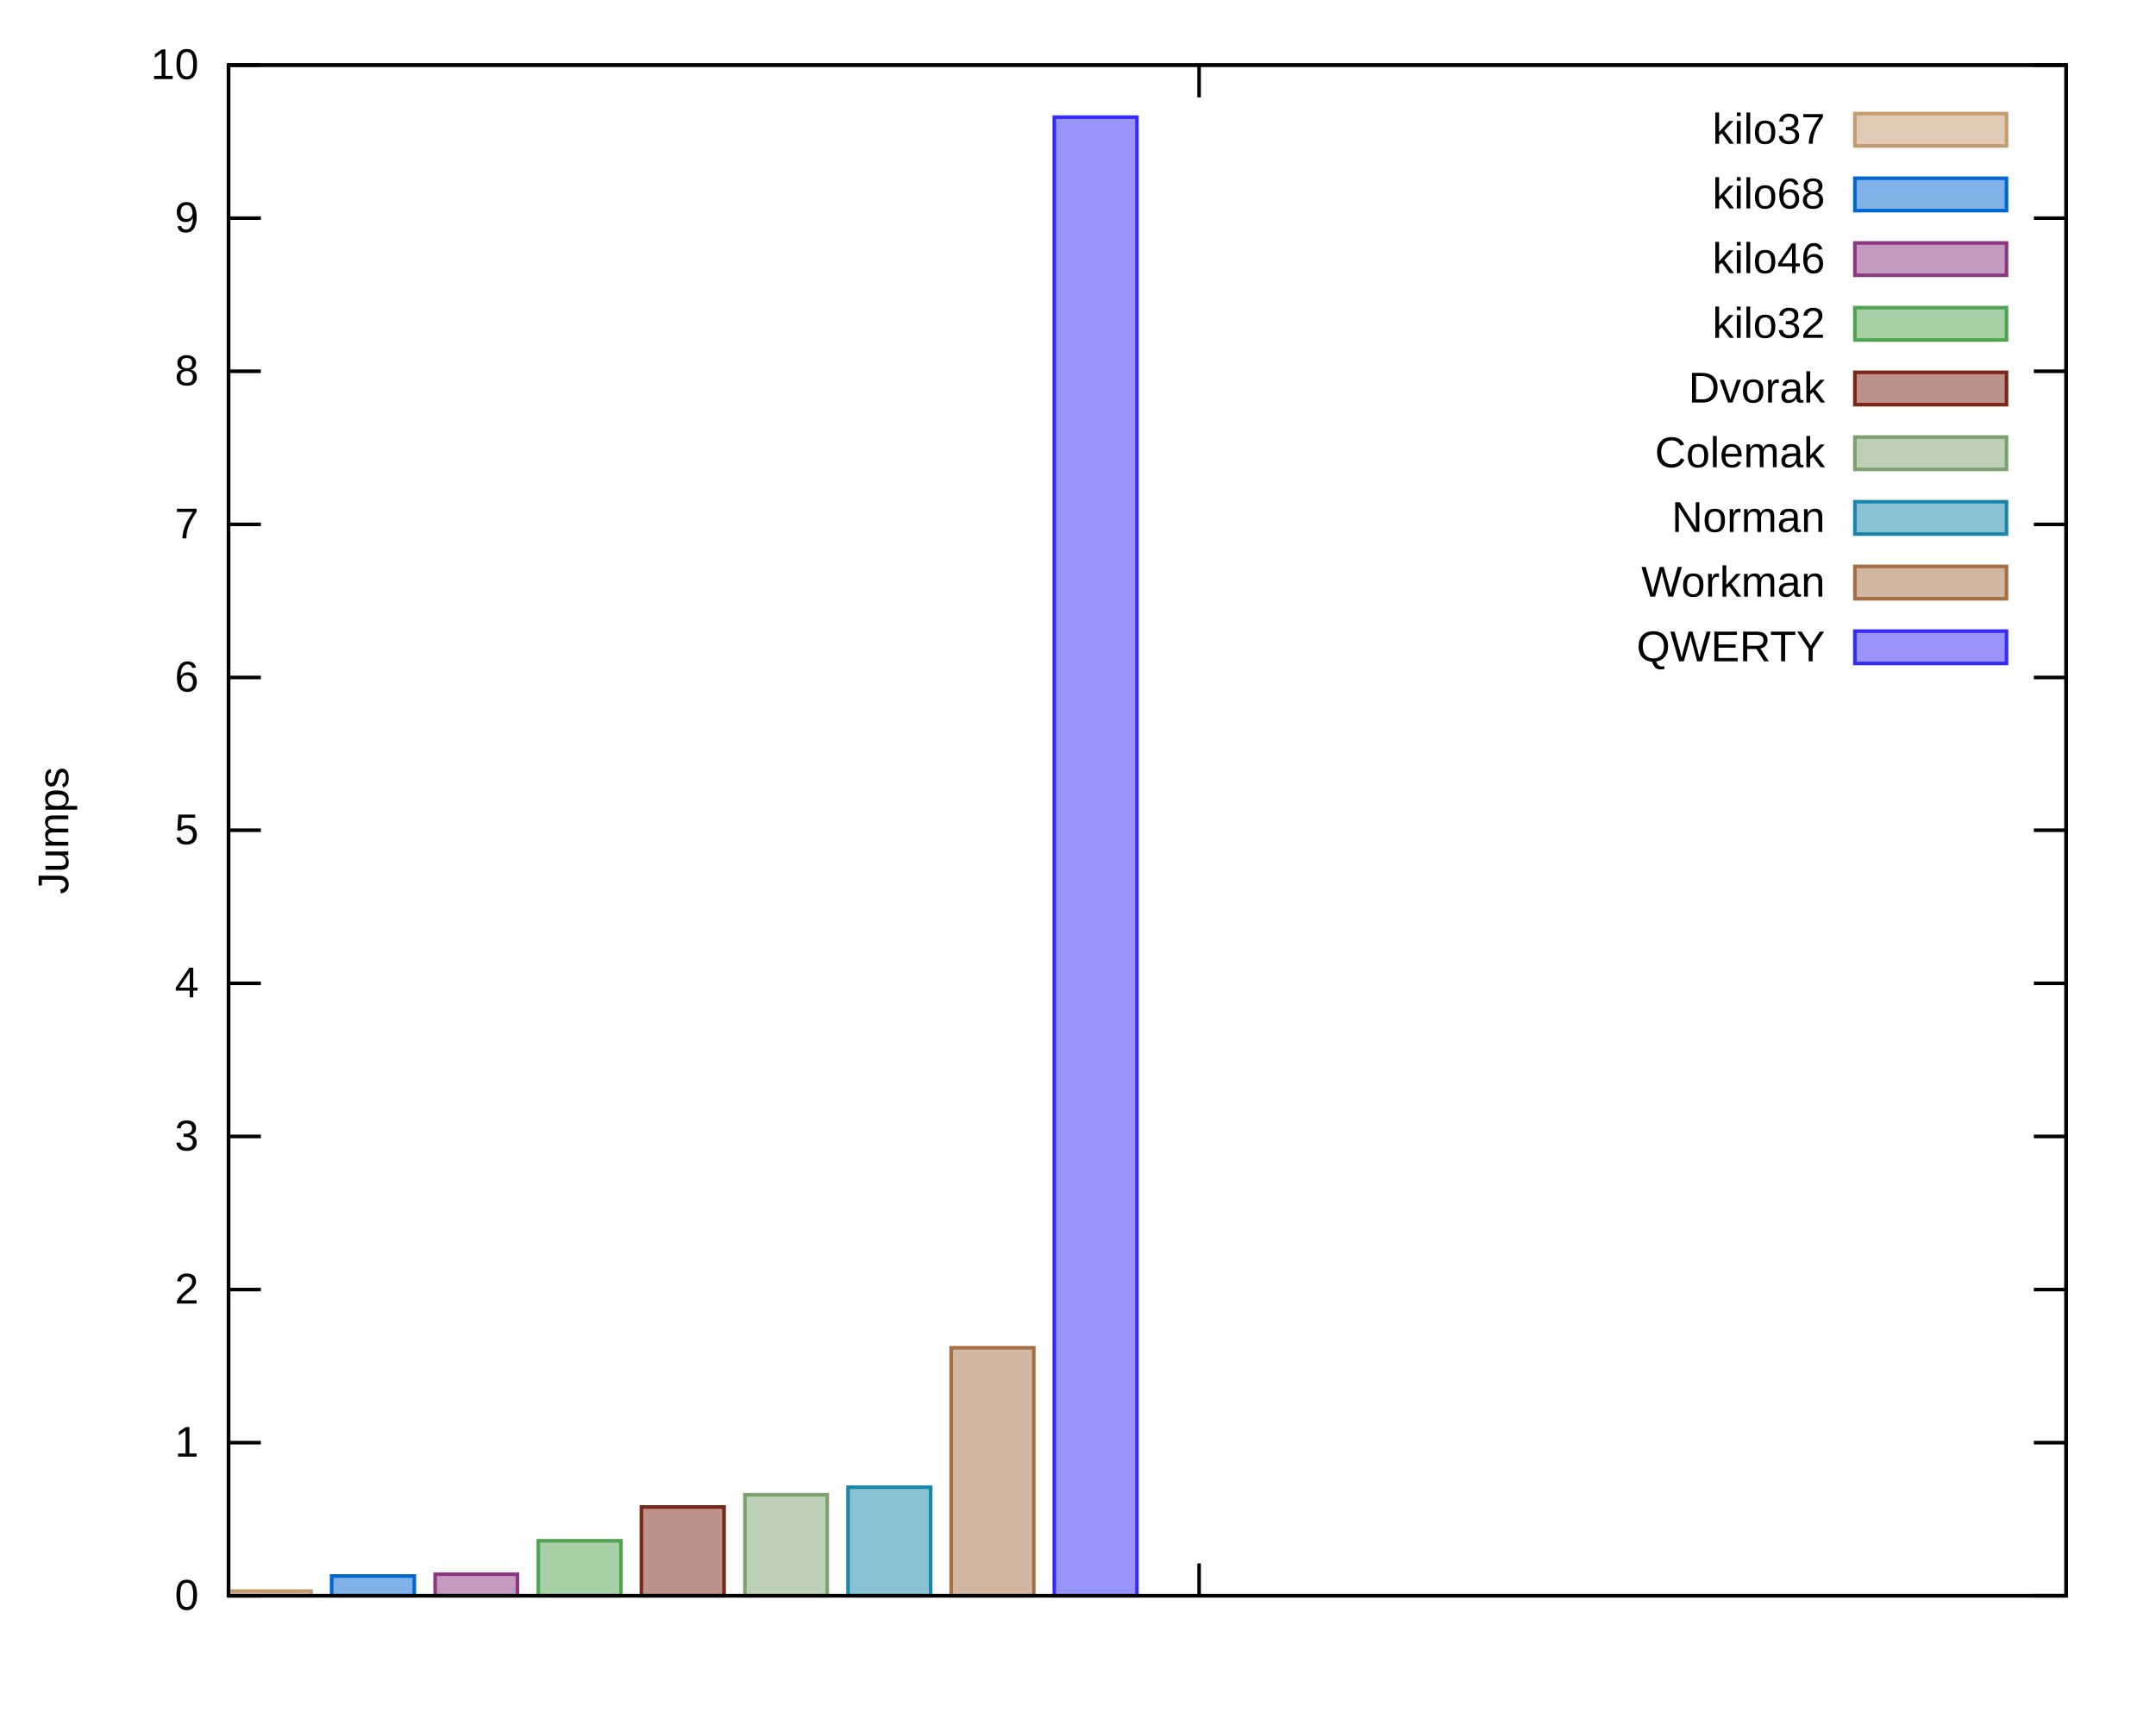
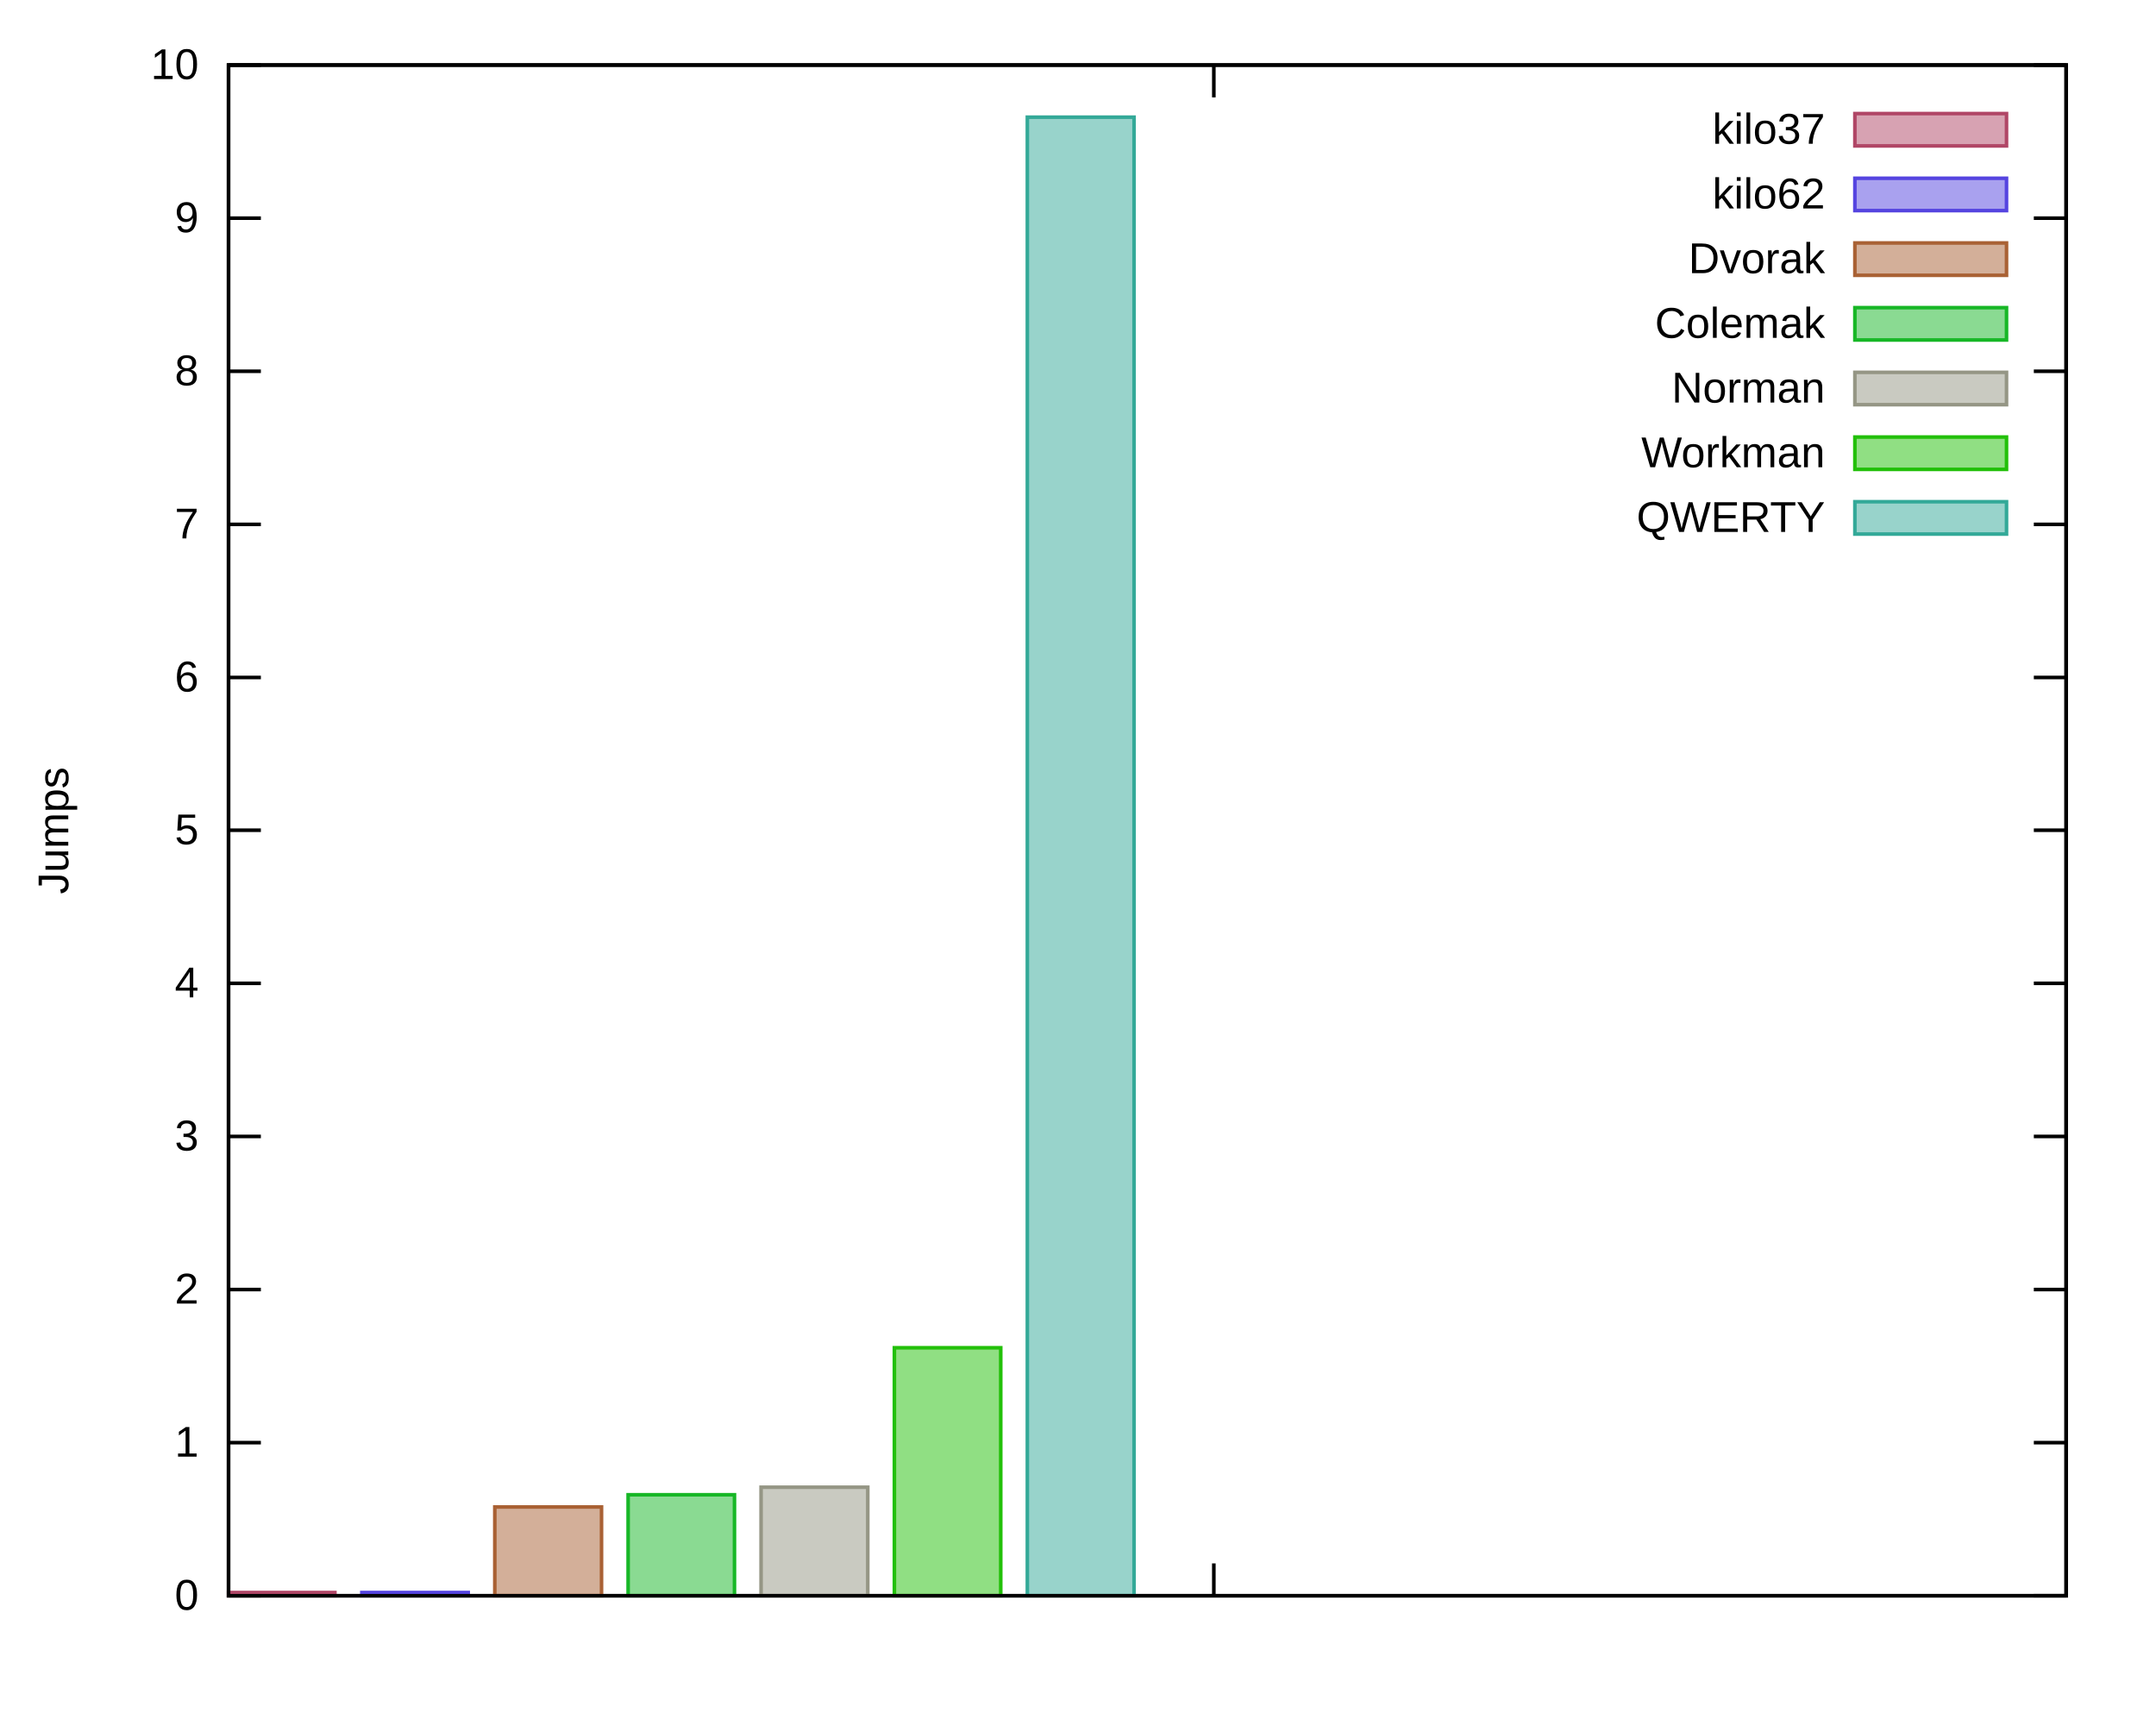
<svg xmlns="http://www.w3.org/2000/svg" xmlns:xlink="http://www.w3.org/1999/xlink" width="600" height="480" viewBox="0 0 600 480">
  <g id="gnuplot_canvas">
    <rect x="0" y="0" width="600" height="480" fill="none" />
    <defs>
      <circle id="gpDot" r="0.5" stroke-width="0.5" stroke="currentColor" />
      <path id="gpPt0" stroke-width="0.222" stroke="currentColor" d="M-1,0 h2 M0,-1 v2" />
      <path id="gpPt1" stroke-width="0.222" stroke="currentColor" d="M-1,-1 L1,1 M1,-1 L-1,1" />
      <path id="gpPt2" stroke-width="0.222" stroke="currentColor" d="M-1,0 L1,0 M0,-1 L0,1 M-1,-1 L1,1 M-1,1 L1,-1" />
      <rect id="gpPt3" stroke-width="0.222" stroke="currentColor" x="-1" y="-1" width="2" height="2" />
      <rect id="gpPt4" stroke-width="0.222" stroke="currentColor" fill="currentColor" x="-1" y="-1" width="2" height="2" />
      <circle id="gpPt5" stroke-width="0.222" stroke="currentColor" cx="0" cy="0" r="1" />
      <use xlink:href="#gpPt5" id="gpPt6" fill="currentColor" stroke="none" />
      <path id="gpPt7" stroke-width="0.222" stroke="currentColor" d="M0,-1.33 L-1.33,0.67 L1.33,0.67 z" />
      <use xlink:href="#gpPt7" id="gpPt8" fill="currentColor" stroke="none" />
      <use xlink:href="#gpPt7" id="gpPt9" stroke="currentColor" transform="rotate(180)" />
      <use xlink:href="#gpPt9" id="gpPt10" fill="currentColor" stroke="none" />
      <use xlink:href="#gpPt3" id="gpPt11" stroke="currentColor" transform="rotate(45)" />
      <use xlink:href="#gpPt11" id="gpPt12" fill="currentColor" stroke="none" />
      <path id="gpPt13" stroke-width="0.222" stroke="currentColor" d="M0,1.330 L1.265,0.411 L0.782,-1.067 L-0.782,-1.076 L-1.265,0.411 z" />
      <use xlink:href="#gpPt13" id="gpPt14" fill="currentColor" stroke="none" />
      <filter id="textbox" filterUnits="objectBoundingBox" x="0" y="0" height="1" width="1">
        <feFlood flood-color="white" flood-opacity="1" result="bgnd" />
        <feComposite in="SourceGraphic" in2="bgnd" operator="atop" />
      </filter>
      <filter id="greybox" filterUnits="objectBoundingBox" x="0" y="0" height="1" width="1">
        <feFlood flood-color="lightgrey" flood-opacity="1" result="grey" />
        <feComposite in="SourceGraphic" in2="grey" operator="atop" />
      </filter>
    </defs>
    <g fill="none" color="white" stroke="currentColor" stroke-width="1.00" stroke-linecap="butt" stroke-linejoin="miter">
</g>
    <g fill="none" color="black" stroke="currentColor" stroke-width="1.00" stroke-linecap="butt" stroke-linejoin="miter">
      <path stroke="black" d="M63.6,444.0 L72.6,444.0 M575.0,444.0 L566.0,444.0  " />
      <g transform="translate(55.3,447.9)" stroke="none" fill="black" font-family="Arial" font-size="12.00" text-anchor="end">
        <text>
          <tspan font-family="Arial"> 0</tspan>
        </text>
      </g>
    </g>
    <g fill="none" color="black" stroke="currentColor" stroke-width="1.00" stroke-linecap="butt" stroke-linejoin="miter">
      <path stroke="black" d="M63.6,401.4 L72.6,401.4 M575.0,401.4 L566.0,401.4  " />
      <g transform="translate(55.3,405.3)" stroke="none" fill="black" font-family="Arial" font-size="12.00" text-anchor="end">
        <text>
          <tspan font-family="Arial"> 1</tspan>
        </text>
      </g>
    </g>
    <g fill="none" color="black" stroke="currentColor" stroke-width="1.00" stroke-linecap="butt" stroke-linejoin="miter">
      <path stroke="black" d="M63.6,358.8 L72.6,358.8 M575.0,358.8 L566.0,358.8  " />
      <g transform="translate(55.3,362.7)" stroke="none" fill="black" font-family="Arial" font-size="12.00" text-anchor="end">
        <text>
          <tspan font-family="Arial"> 2</tspan>
        </text>
      </g>
    </g>
    <g fill="none" color="black" stroke="currentColor" stroke-width="1.00" stroke-linecap="butt" stroke-linejoin="miter">
      <path stroke="black" d="M63.6,316.2 L72.6,316.2 M575.0,316.2 L566.0,316.2  " />
      <g transform="translate(55.3,320.1)" stroke="none" fill="black" font-family="Arial" font-size="12.00" text-anchor="end">
        <text>
          <tspan font-family="Arial"> 3</tspan>
        </text>
      </g>
    </g>
    <g fill="none" color="black" stroke="currentColor" stroke-width="1.00" stroke-linecap="butt" stroke-linejoin="miter">
      <path stroke="black" d="M63.6,273.6 L72.6,273.6 M575.0,273.6 L566.0,273.6  " />
      <g transform="translate(55.3,277.5)" stroke="none" fill="black" font-family="Arial" font-size="12.00" text-anchor="end">
        <text>
          <tspan font-family="Arial"> 4</tspan>
        </text>
      </g>
    </g>
    <g fill="none" color="black" stroke="currentColor" stroke-width="1.00" stroke-linecap="butt" stroke-linejoin="miter">
      <path stroke="black" d="M63.6,231.0 L72.6,231.0 M575.0,231.0 L566.0,231.0  " />
      <g transform="translate(55.3,234.9)" stroke="none" fill="black" font-family="Arial" font-size="12.00" text-anchor="end">
        <text>
          <tspan font-family="Arial"> 5</tspan>
        </text>
      </g>
    </g>
    <g fill="none" color="black" stroke="currentColor" stroke-width="1.00" stroke-linecap="butt" stroke-linejoin="miter">
      <path stroke="black" d="M63.6,188.5 L72.6,188.5 M575.0,188.5 L566.0,188.5  " />
      <g transform="translate(55.3,192.4)" stroke="none" fill="black" font-family="Arial" font-size="12.00" text-anchor="end">
        <text>
          <tspan font-family="Arial"> 6</tspan>
        </text>
      </g>
    </g>
    <g fill="none" color="black" stroke="currentColor" stroke-width="1.00" stroke-linecap="butt" stroke-linejoin="miter">
      <path stroke="black" d="M63.6,145.9 L72.6,145.9 M575.0,145.9 L566.0,145.9  " />
      <g transform="translate(55.3,149.8)" stroke="none" fill="black" font-family="Arial" font-size="12.00" text-anchor="end">
        <text>
          <tspan font-family="Arial"> 7</tspan>
        </text>
      </g>
    </g>
    <g fill="none" color="black" stroke="currentColor" stroke-width="1.00" stroke-linecap="butt" stroke-linejoin="miter">
      <path stroke="black" d="M63.6,103.3 L72.6,103.3 M575.0,103.3 L566.0,103.3  " />
      <g transform="translate(55.3,107.2)" stroke="none" fill="black" font-family="Arial" font-size="12.00" text-anchor="end">
        <text>
          <tspan font-family="Arial"> 8</tspan>
        </text>
      </g>
    </g>
    <g fill="none" color="black" stroke="currentColor" stroke-width="1.00" stroke-linecap="butt" stroke-linejoin="miter">
      <path stroke="black" d="M63.6,60.7 L72.6,60.7 M575.0,60.7 L566.0,60.7  " />
      <g transform="translate(55.3,64.6)" stroke="none" fill="black" font-family="Arial" font-size="12.00" text-anchor="end">
        <text>
          <tspan font-family="Arial"> 9</tspan>
        </text>
      </g>
    </g>
    <g fill="none" color="black" stroke="currentColor" stroke-width="1.00" stroke-linecap="butt" stroke-linejoin="miter">
      <path stroke="black" d="M63.6,18.1 L72.6,18.1 M575.0,18.1 L566.0,18.1  " />
      <g transform="translate(55.3,22.0)" stroke="none" fill="black" font-family="Arial" font-size="12.00" text-anchor="end">
        <text>
          <tspan font-family="Arial"> 10</tspan>
        </text>
      </g>
    </g>
    <g fill="none" color="black" stroke="currentColor" stroke-width="1.00" stroke-linecap="butt" stroke-linejoin="miter">
-       <path stroke="black" d="M333.7,444.0 L333.7,435.0 M333.7,18.1 L333.7,27.1  " />
-       <g transform="translate(333.7,465.9)" stroke="none" fill="black" font-family="Arial" font-size="12.00" text-anchor="middle">
+       <path stroke="black" d="M337.8,444.0 L337.8,435.0 M337.8,18.1 L337.8,27.1  " />
+       <g transform="translate(337.8,465.9)" stroke="none" fill="black" font-family="Arial" font-size="12.00" text-anchor="middle">
        <text />
      </g>
    </g>
    <g fill="none" color="black" stroke="currentColor" stroke-width="1.00" stroke-linecap="butt" stroke-linejoin="miter">
</g>
    <g fill="none" color="black" stroke="currentColor" stroke-width="1.00" stroke-linecap="butt" stroke-linejoin="miter">
      <path stroke="black" d="M63.6,18.1 L63.6,444.0 L575.0,444.0 L575.0,18.1 L63.6,18.1 Z  " />
    </g>
    <g fill="none" color="black" stroke="currentColor" stroke-width="1.00" stroke-linecap="butt" stroke-linejoin="miter">
      <g transform="translate(19.0,231.1) rotate(270)" stroke="none" fill="black" font-family="Arial" font-size="12.00" text-anchor="middle">
        <text>
          <tspan font-family="Arial">Jumps</tspan>
        </text>
      </g>
    </g>
    <g fill="none" color="black" stroke="currentColor" stroke-width="1.00" stroke-linecap="butt" stroke-linejoin="miter">
</g>
    <g id="gnuplot_plot_1">
      <g fill="none" color="black" stroke="currentColor" stroke-width="1.00" stroke-linecap="butt" stroke-linejoin="miter">
        <g transform="translate(507.9,40.0)" stroke="none" fill="black" font-family="Arial" font-size="12.00" text-anchor="end">
          <text>
            <tspan font-family="Arial">kilo37</tspan>
          </text>
        </g>
      </g>
      <g fill="none" color="black" stroke="currentColor" stroke-width="1.00" stroke-linecap="butt" stroke-linejoin="miter">
        <g stroke="none" shape-rendering="crispEdges">
-           <polygon fill="rgb(195, 155, 111)" fill-opacity="0.5" points="516.2,40.6 558.4,40.6 558.4,31.6 516.2,31.6 " />
-         </g>
-         <path stroke="rgb(195, 155, 111)" d="M516.2,40.6 L558.4,40.6 L558.4,31.6 L516.2,31.6 L516.2,40.6 Z  " />
-       </g>
-       <g fill="none" color="black" stroke="currentColor" stroke-width="1.00" stroke-linecap="butt" stroke-linejoin="miter">
-         <g stroke="none" shape-rendering="crispEdges">
-           <polygon fill="rgb(195, 155, 111)" fill-opacity="0.5" points="63.6,444.0 86.7,444.0 86.7,442.6 63.6,442.6 " />
-         </g>
-         <path stroke="rgb(195, 155, 111)" d="M63.6,444.0 L63.6,442.7 L86.6,442.7 L86.6,444.0 L63.6,444.0 Z  " />
+           <polygon fill="rgb(176,  70, 102)" fill-opacity="0.5" points="516.2,40.6 558.4,40.6 558.4,31.6 516.2,31.6 " />
+         </g>
+         <path stroke="rgb(176,  70, 102)" d="M516.2,40.6 L558.4,40.6 L558.4,31.6 L516.2,31.6 L516.2,40.6 Z  " />
+       </g>
+       <g fill="none" color="black" stroke="currentColor" stroke-width="1.00" stroke-linecap="butt" stroke-linejoin="miter">
+         <g stroke="none" shape-rendering="crispEdges">
+           <polygon fill="rgb(176,  70, 102)" fill-opacity="0.5" points="63.6,444.0 93.3,444.0 93.3,443.0 63.6,443.0 " />
+         </g>
+         <path stroke="rgb(176,  70, 102)" d="M63.6,444.0 L63.6,443.1 L93.2,443.1 L93.2,444.0 L63.6,444.0 Z  " />
      </g>
    </g>
    <g id="gnuplot_plot_2">
      <g fill="none" color="black" stroke="currentColor" stroke-width="1.00" stroke-linecap="butt" stroke-linejoin="miter">
        <g transform="translate(507.9,58.0)" stroke="none" fill="black" font-family="Arial" font-size="12.00" text-anchor="end">
          <text>
-             <tspan font-family="Arial">kilo68</tspan>
-           </text>
-         </g>
-       </g>
-       <g fill="none" color="black" stroke="currentColor" stroke-width="1.00" stroke-linecap="butt" stroke-linejoin="miter">
-         <g stroke="none" shape-rendering="crispEdges">
-           <polygon fill="rgb(  2, 102, 208)" fill-opacity="0.5" points="516.2,58.6 558.4,58.6 558.4,49.6 516.2,49.6 " />
-         </g>
-         <path stroke="rgb(  2, 102, 208)" d="M516.2,58.6 L558.4,58.6 L558.4,49.6 L516.2,49.6 L516.2,58.6 Z  " />
-       </g>
-       <g fill="none" color="black" stroke="currentColor" stroke-width="1.00" stroke-linecap="butt" stroke-linejoin="miter">
-         <g stroke="none" shape-rendering="crispEdges">
-           <polygon fill="rgb(  2, 102, 208)" fill-opacity="0.5" points="92.3,444.0 115.4,444.0 115.4,438.4 92.3,438.4 " />
-         </g>
-         <path stroke="rgb(  2, 102, 208)" d="M92.3,444.0 L92.3,438.5 L115.3,438.5 L115.3,444.0 L92.3,444.0 Z  " />
+             <tspan font-family="Arial">kilo62</tspan>
+           </text>
+         </g>
+       </g>
+       <g fill="none" color="black" stroke="currentColor" stroke-width="1.00" stroke-linecap="butt" stroke-linejoin="miter">
+         <g stroke="none" shape-rendering="crispEdges">
+           <polygon fill="rgb( 85,  68, 224)" fill-opacity="0.5" points="516.2,58.6 558.4,58.6 558.4,49.6 516.2,49.6 " />
+         </g>
+         <path stroke="rgb( 85,  68, 224)" d="M516.2,58.6 L558.4,58.6 L558.4,49.6 L516.2,49.6 L516.2,58.6 Z  " />
+       </g>
+       <g fill="none" color="black" stroke="currentColor" stroke-width="1.00" stroke-linecap="butt" stroke-linejoin="miter">
+         <g stroke="none" shape-rendering="crispEdges">
+           <polygon fill="rgb( 85,  68, 224)" fill-opacity="0.5" points="100.7,444.0 130.4,444.0 130.4,443.0 100.7,443.0 " />
+         </g>
+         <path stroke="rgb( 85,  68, 224)" d="M100.7,444.0 L100.7,443.1 L130.3,443.1 L130.3,444.0 L100.7,444.0 Z  " />
      </g>
    </g>
    <g id="gnuplot_plot_3">
      <g fill="none" color="black" stroke="currentColor" stroke-width="1.00" stroke-linecap="butt" stroke-linejoin="miter">
        <g transform="translate(507.9,76.0)" stroke="none" fill="black" font-family="Arial" font-size="12.00" text-anchor="end">
          <text>
-             <tspan font-family="Arial">kilo46</tspan>
-           </text>
-         </g>
-       </g>
-       <g fill="none" color="black" stroke="currentColor" stroke-width="1.00" stroke-linecap="butt" stroke-linejoin="miter">
-         <g stroke="none" shape-rendering="crispEdges">
-           <polygon fill="rgb(139,  56, 129)" fill-opacity="0.5" points="516.2,76.6 558.4,76.6 558.4,67.6 516.2,67.6 " />
-         </g>
-         <path stroke="rgb(139,  56, 129)" d="M516.2,76.6 L558.4,76.6 L558.4,67.6 L516.2,67.6 L516.2,76.6 Z  " />
-       </g>
-       <g fill="none" color="black" stroke="currentColor" stroke-width="1.00" stroke-linecap="butt" stroke-linejoin="miter">
-         <g stroke="none" shape-rendering="crispEdges">
-           <polygon fill="rgb(139,  56, 129)" fill-opacity="0.5" points="121.1,444.0 144.1,444.0 144.1,437.9 121.1,437.9 " />
-         </g>
-         <path stroke="rgb(139,  56, 129)" d="M121.1,444.0 L121.1,438.0 L144.0,438.0 L144.0,444.0 L121.1,444.0 Z  " />
+             <tspan font-family="Arial">Dvorak</tspan>
+           </text>
+         </g>
+       </g>
+       <g fill="none" color="black" stroke="currentColor" stroke-width="1.00" stroke-linecap="butt" stroke-linejoin="miter">
+         <g stroke="none" shape-rendering="crispEdges">
+           <polygon fill="rgb(169,  97,  52)" fill-opacity="0.5" points="516.2,76.6 558.4,76.6 558.4,67.6 516.2,67.6 " />
+         </g>
+         <path stroke="rgb(169,  97,  52)" d="M516.2,76.6 L558.4,76.6 L558.4,67.6 L516.2,67.6 L516.2,76.6 Z  " />
+       </g>
+       <g fill="none" color="black" stroke="currentColor" stroke-width="1.00" stroke-linecap="butt" stroke-linejoin="miter">
+         <g stroke="none" shape-rendering="crispEdges">
+           <polygon fill="rgb(169,  97,  52)" fill-opacity="0.5" points="137.7,444.0 167.5,444.0 167.5,419.2 137.7,419.2 " />
+         </g>
+         <path stroke="rgb(169,  97,  52)" d="M137.7,444.0 L137.7,419.3 L167.4,419.3 L167.4,444.0 L137.7,444.0 Z  " />
      </g>
    </g>
    <g id="gnuplot_plot_4">
      <g fill="none" color="black" stroke="currentColor" stroke-width="1.00" stroke-linecap="butt" stroke-linejoin="miter">
        <g transform="translate(507.9,94.0)" stroke="none" fill="black" font-family="Arial" font-size="12.00" text-anchor="end">
          <text>
-             <tspan font-family="Arial">kilo32</tspan>
-           </text>
-         </g>
-       </g>
-       <g fill="none" color="black" stroke="currentColor" stroke-width="1.00" stroke-linecap="butt" stroke-linejoin="miter">
-         <g stroke="none" shape-rendering="crispEdges">
-           <polygon fill="rgb( 80, 163,  80)" fill-opacity="0.5" points="516.2,94.6 558.4,94.6 558.4,85.6 516.2,85.6 " />
-         </g>
-         <path stroke="rgb( 80, 163,  80)" d="M516.2,94.6 L558.4,94.6 L558.4,85.6 L516.2,85.6 L516.2,94.6 Z  " />
-       </g>
-       <g fill="none" color="black" stroke="currentColor" stroke-width="1.00" stroke-linecap="butt" stroke-linejoin="miter">
-         <g stroke="none" shape-rendering="crispEdges">
-           <polygon fill="rgb( 80, 163,  80)" fill-opacity="0.5" points="149.8,444.0 172.9,444.0 172.9,428.6 149.8,428.6 " />
-         </g>
-         <path stroke="rgb( 80, 163,  80)" d="M149.8,444.0 L149.8,428.7 L172.8,428.7 L172.8,444.0 L149.8,444.0 Z  " />
+             <tspan font-family="Arial">Colemak</tspan>
+           </text>
+         </g>
+       </g>
+       <g fill="none" color="black" stroke="currentColor" stroke-width="1.00" stroke-linecap="butt" stroke-linejoin="miter">
+         <g stroke="none" shape-rendering="crispEdges">
+           <polygon fill="rgb( 23, 183,  38)" fill-opacity="0.5" points="516.2,94.6 558.4,94.6 558.4,85.6 516.2,85.6 " />
+         </g>
+         <path stroke="rgb( 23, 183,  38)" d="M516.2,94.6 L558.4,94.6 L558.4,85.6 L516.2,85.6 L516.2,94.6 Z  " />
+       </g>
+       <g fill="none" color="black" stroke="currentColor" stroke-width="1.00" stroke-linecap="butt" stroke-linejoin="miter">
+         <g stroke="none" shape-rendering="crispEdges">
+           <polygon fill="rgb( 23, 183,  38)" fill-opacity="0.5" points="174.8,444.0 204.5,444.0 204.5,415.8 174.8,415.8 " />
+         </g>
+         <path stroke="rgb( 23, 183,  38)" d="M174.8,444.0 L174.8,415.9 L204.4,415.9 L204.4,444.0 L174.8,444.0 Z  " />
      </g>
    </g>
    <g id="gnuplot_plot_5">
      <g fill="none" color="black" stroke="currentColor" stroke-width="1.00" stroke-linecap="butt" stroke-linejoin="miter">
        <g transform="translate(507.9,112.0)" stroke="none" fill="black" font-family="Arial" font-size="12.00" text-anchor="end">
          <text>
-             <tspan font-family="Arial">Dvorak</tspan>
-           </text>
-         </g>
-       </g>
-       <g fill="none" color="black" stroke="currentColor" stroke-width="1.00" stroke-linecap="butt" stroke-linejoin="miter">
-         <g stroke="none" shape-rendering="crispEdges">
-           <polygon fill="rgb(122,  39,  23)" fill-opacity="0.5" points="516.2,112.6 558.4,112.6 558.4,103.6 516.2,103.6 " />
-         </g>
-         <path stroke="rgb(122,  39,  23)" d="M516.2,112.6 L558.4,112.6 L558.4,103.6 L516.2,103.6 L516.2,112.6 Z  " />
-       </g>
-       <g fill="none" color="black" stroke="currentColor" stroke-width="1.00" stroke-linecap="butt" stroke-linejoin="miter">
-         <g stroke="none" shape-rendering="crispEdges">
-           <polygon fill="rgb(122,  39,  23)" fill-opacity="0.5" points="178.5,444.0 201.6,444.0 201.6,419.2 178.5,419.2 " />
-         </g>
-         <path stroke="rgb(122,  39,  23)" d="M178.5,444.0 L178.5,419.3 L201.5,419.3 L201.5,444.0 L178.5,444.0 Z  " />
+             <tspan font-family="Arial">Norman</tspan>
+           </text>
+         </g>
+       </g>
+       <g fill="none" color="black" stroke="currentColor" stroke-width="1.00" stroke-linecap="butt" stroke-linejoin="miter">
+         <g stroke="none" shape-rendering="crispEdges">
+           <polygon fill="rgb(149, 150, 133)" fill-opacity="0.5" points="516.2,112.6 558.4,112.6 558.4,103.6 516.2,103.6 " />
+         </g>
+         <path stroke="rgb(149, 150, 133)" d="M516.2,112.6 L558.4,112.6 L558.4,103.6 L516.2,103.6 L516.2,112.6 Z  " />
+       </g>
+       <g fill="none" color="black" stroke="currentColor" stroke-width="1.00" stroke-linecap="butt" stroke-linejoin="miter">
+         <g stroke="none" shape-rendering="crispEdges">
+           <polygon fill="rgb(149, 150, 133)" fill-opacity="0.5" points="211.8,444.0 241.6,444.0 241.6,413.7 211.8,413.7 " />
+         </g>
+         <path stroke="rgb(149, 150, 133)" d="M211.8,444.0 L211.8,413.8 L241.5,413.8 L241.5,444.0 L211.8,444.0 Z  " />
      </g>
    </g>
    <g id="gnuplot_plot_6">
      <g fill="none" color="black" stroke="currentColor" stroke-width="1.00" stroke-linecap="butt" stroke-linejoin="miter">
        <g transform="translate(507.9,130.0)" stroke="none" fill="black" font-family="Arial" font-size="12.00" text-anchor="end">
          <text>
-             <tspan font-family="Arial">Colemak</tspan>
-           </text>
-         </g>
-       </g>
-       <g fill="none" color="black" stroke="currentColor" stroke-width="1.00" stroke-linecap="butt" stroke-linejoin="miter">
-         <g stroke="none" shape-rendering="crispEdges">
-           <polygon fill="rgb(125, 160, 111)" fill-opacity="0.5" points="516.2,130.6 558.4,130.6 558.4,121.6 516.2,121.6 " />
-         </g>
-         <path stroke="rgb(125, 160, 111)" d="M516.2,130.6 L558.4,130.6 L558.4,121.6 L516.2,121.6 L516.2,130.6 Z  " />
-       </g>
-       <g fill="none" color="black" stroke="currentColor" stroke-width="1.00" stroke-linecap="butt" stroke-linejoin="miter">
-         <g stroke="none" shape-rendering="crispEdges">
-           <polygon fill="rgb(125, 160, 111)" fill-opacity="0.5" points="207.3,444.0 230.3,444.0 230.3,415.8 207.3,415.8 " />
-         </g>
-         <path stroke="rgb(125, 160, 111)" d="M207.3,444.0 L207.3,415.9 L230.2,415.9 L230.2,444.0 L207.3,444.0 Z  " />
+             <tspan font-family="Arial">Workman</tspan>
+           </text>
+         </g>
+       </g>
+       <g fill="none" color="black" stroke="currentColor" stroke-width="1.00" stroke-linecap="butt" stroke-linejoin="miter">
+         <g stroke="none" shape-rendering="crispEdges">
+           <polygon fill="rgb( 34, 192,   9)" fill-opacity="0.5" points="516.2,130.6 558.4,130.6 558.4,121.6 516.2,121.6 " />
+         </g>
+         <path stroke="rgb( 34, 192,   9)" d="M516.2,130.6 L558.4,130.6 L558.4,121.6 L516.2,121.6 L516.2,130.6 Z  " />
+       </g>
+       <g fill="none" color="black" stroke="currentColor" stroke-width="1.00" stroke-linecap="butt" stroke-linejoin="miter">
+         <g stroke="none" shape-rendering="crispEdges">
+           <polygon fill="rgb( 34, 192,   9)" fill-opacity="0.5" points="248.9,444.0 278.6,444.0 278.6,374.9 248.9,374.9 " />
+         </g>
+         <path stroke="rgb( 34, 192,   9)" d="M248.9,444.0 L248.9,375.0 L278.5,375.0 L278.5,444.0 L248.9,444.0 Z  " />
      </g>
    </g>
    <g id="gnuplot_plot_7">
      <g fill="none" color="black" stroke="currentColor" stroke-width="1.00" stroke-linecap="butt" stroke-linejoin="miter">
        <g transform="translate(507.9,148.0)" stroke="none" fill="black" font-family="Arial" font-size="12.00" text-anchor="end">
          <text>
-             <tspan font-family="Arial">Norman</tspan>
-           </text>
-         </g>
-       </g>
-       <g fill="none" color="black" stroke="currentColor" stroke-width="1.00" stroke-linecap="butt" stroke-linejoin="miter">
-         <g stroke="none" shape-rendering="crispEdges">
-           <polygon fill="rgb( 25, 134, 169)" fill-opacity="0.5" points="516.2,148.6 558.4,148.6 558.4,139.6 516.2,139.6 " />
-         </g>
-         <path stroke="rgb( 25, 134, 169)" d="M516.2,148.6 L558.4,148.6 L558.4,139.6 L516.2,139.6 L516.2,148.6 Z  " />
-       </g>
-       <g fill="none" color="black" stroke="currentColor" stroke-width="1.00" stroke-linecap="butt" stroke-linejoin="miter">
-         <g stroke="none" shape-rendering="crispEdges">
-           <polygon fill="rgb( 25, 134, 169)" fill-opacity="0.5" points="236.0,444.0 259.1,444.0 259.1,413.7 236.0,413.7 " />
-         </g>
-         <path stroke="rgb( 25, 134, 169)" d="M236.0,444.0 L236.0,413.8 L259.0,413.8 L259.0,444.0 L236.0,444.0 Z  " />
+             <tspan font-family="Arial">QWERTY</tspan>
+           </text>
+         </g>
+       </g>
+       <g fill="none" color="black" stroke="currentColor" stroke-width="1.00" stroke-linecap="butt" stroke-linejoin="miter">
+         <g stroke="none" shape-rendering="crispEdges">
+           <polygon fill="rgb( 51, 169, 152)" fill-opacity="0.5" points="516.2,148.6 558.4,148.6 558.4,139.6 516.2,139.6 " />
+         </g>
+         <path stroke="rgb( 51, 169, 152)" d="M516.2,148.6 L558.4,148.6 L558.4,139.6 L516.2,139.6 L516.2,148.6 Z  " />
+       </g>
+       <g fill="none" color="black" stroke="currentColor" stroke-width="1.00" stroke-linecap="butt" stroke-linejoin="miter">
+         <g stroke="none" shape-rendering="crispEdges">
+           <polygon fill="rgb( 51, 169, 152)" fill-opacity="0.5" points="285.9,444.0 315.7,444.0 315.7,32.5 285.9,32.5 " />
+         </g>
+         <path stroke="rgb( 51, 169, 152)" d="M285.9,444.0 L285.9,32.6 L315.6,32.6 L315.6,444.0 L285.9,444.0 Z  " />
      </g>
    </g>
    <g id="gnuplot_plot_8">
-       <g fill="none" color="black" stroke="currentColor" stroke-width="1.00" stroke-linecap="butt" stroke-linejoin="miter">
-         <g transform="translate(507.9,166.0)" stroke="none" fill="black" font-family="Arial" font-size="12.00" text-anchor="end">
-           <text>
-             <tspan font-family="Arial">Workman</tspan>
-           </text>
-         </g>
-       </g>
-       <g fill="none" color="black" stroke="currentColor" stroke-width="1.00" stroke-linecap="butt" stroke-linejoin="miter">
-         <g stroke="none" shape-rendering="crispEdges">
-           <polygon fill="rgb(165, 110,  68)" fill-opacity="0.5" points="516.2,166.6 558.4,166.6 558.4,157.6 516.2,157.6 " />
-         </g>
-         <path stroke="rgb(165, 110,  68)" d="M516.2,166.6 L558.4,166.6 L558.4,157.6 L516.2,157.6 L516.2,166.6 Z  " />
-       </g>
-       <g fill="none" color="black" stroke="currentColor" stroke-width="1.00" stroke-linecap="butt" stroke-linejoin="miter">
-         <g stroke="none" shape-rendering="crispEdges">
-           <polygon fill="rgb(165, 110,  68)" fill-opacity="0.5" points="264.7,444.0 287.8,444.0 287.8,374.9 264.7,374.9 " />
-         </g>
-         <path stroke="rgb(165, 110,  68)" d="M264.7,444.0 L264.7,375.0 L287.7,375.0 L287.7,444.0 L264.7,444.0 Z  " />
-       </g>
-     </g>
-     <g id="gnuplot_plot_9">
-       <g fill="none" color="black" stroke="currentColor" stroke-width="1.00" stroke-linecap="butt" stroke-linejoin="miter">
-         <g transform="translate(507.9,184.0)" stroke="none" fill="black" font-family="Arial" font-size="12.00" text-anchor="end">
-           <text>
-             <tspan font-family="Arial">QWERTY</tspan>
-           </text>
-         </g>
-       </g>
-       <g fill="none" color="black" stroke="currentColor" stroke-width="1.00" stroke-linecap="butt" stroke-linejoin="miter">
-         <g stroke="none" shape-rendering="crispEdges">
-           <polygon fill="rgb( 52,  43, 246)" fill-opacity="0.5" points="516.2,184.6 558.4,184.6 558.4,175.6 516.2,175.6 " />
-         </g>
-         <path stroke="rgb( 52,  43, 246)" d="M516.2,184.6 L558.4,184.6 L558.4,175.6 L516.2,175.6 L516.2,184.6 Z  " />
-       </g>
-       <g fill="none" color="black" stroke="currentColor" stroke-width="1.00" stroke-linecap="butt" stroke-linejoin="miter">
-         <g stroke="none" shape-rendering="crispEdges">
-           <polygon fill="rgb( 52,  43, 246)" fill-opacity="0.5" points="293.4,444.0 316.5,444.0 316.5,32.5 293.4,32.5 " />
-         </g>
-         <path stroke="rgb( 52,  43, 246)" d="M293.4,444.0 L293.4,32.6 L316.4,32.6 L316.4,444.0 L293.4,444.0 Z  " />
-       </g>
-     </g>
-     <g id="gnuplot_plot_10">
      <g fill="none" color="black" stroke="currentColor" stroke-width="1.00" stroke-linecap="butt" stroke-linejoin="miter">
</g>
    </g>
    <g fill="none" color="white" stroke="rgb(  0,   0,   0)" stroke-width="2.00" stroke-linecap="butt" stroke-linejoin="miter">
</g>
    <g fill="none" color="black" stroke="currentColor" stroke-width="2.00" stroke-linecap="butt" stroke-linejoin="miter">
</g>
    <g fill="none" color="black" stroke="black" stroke-width="1.00" stroke-linecap="butt" stroke-linejoin="miter">
</g>
    <g fill="none" color="black" stroke="currentColor" stroke-width="1.00" stroke-linecap="butt" stroke-linejoin="miter">
      <path stroke="black" d="M63.6,18.1 L63.6,444.0 L575.0,444.0 L575.0,18.1 L63.6,18.1 Z  " />
    </g>
    <g fill="none" color="black" stroke="currentColor" stroke-width="1.00" stroke-linecap="butt" stroke-linejoin="miter">
</g>
  </g>
</svg>
